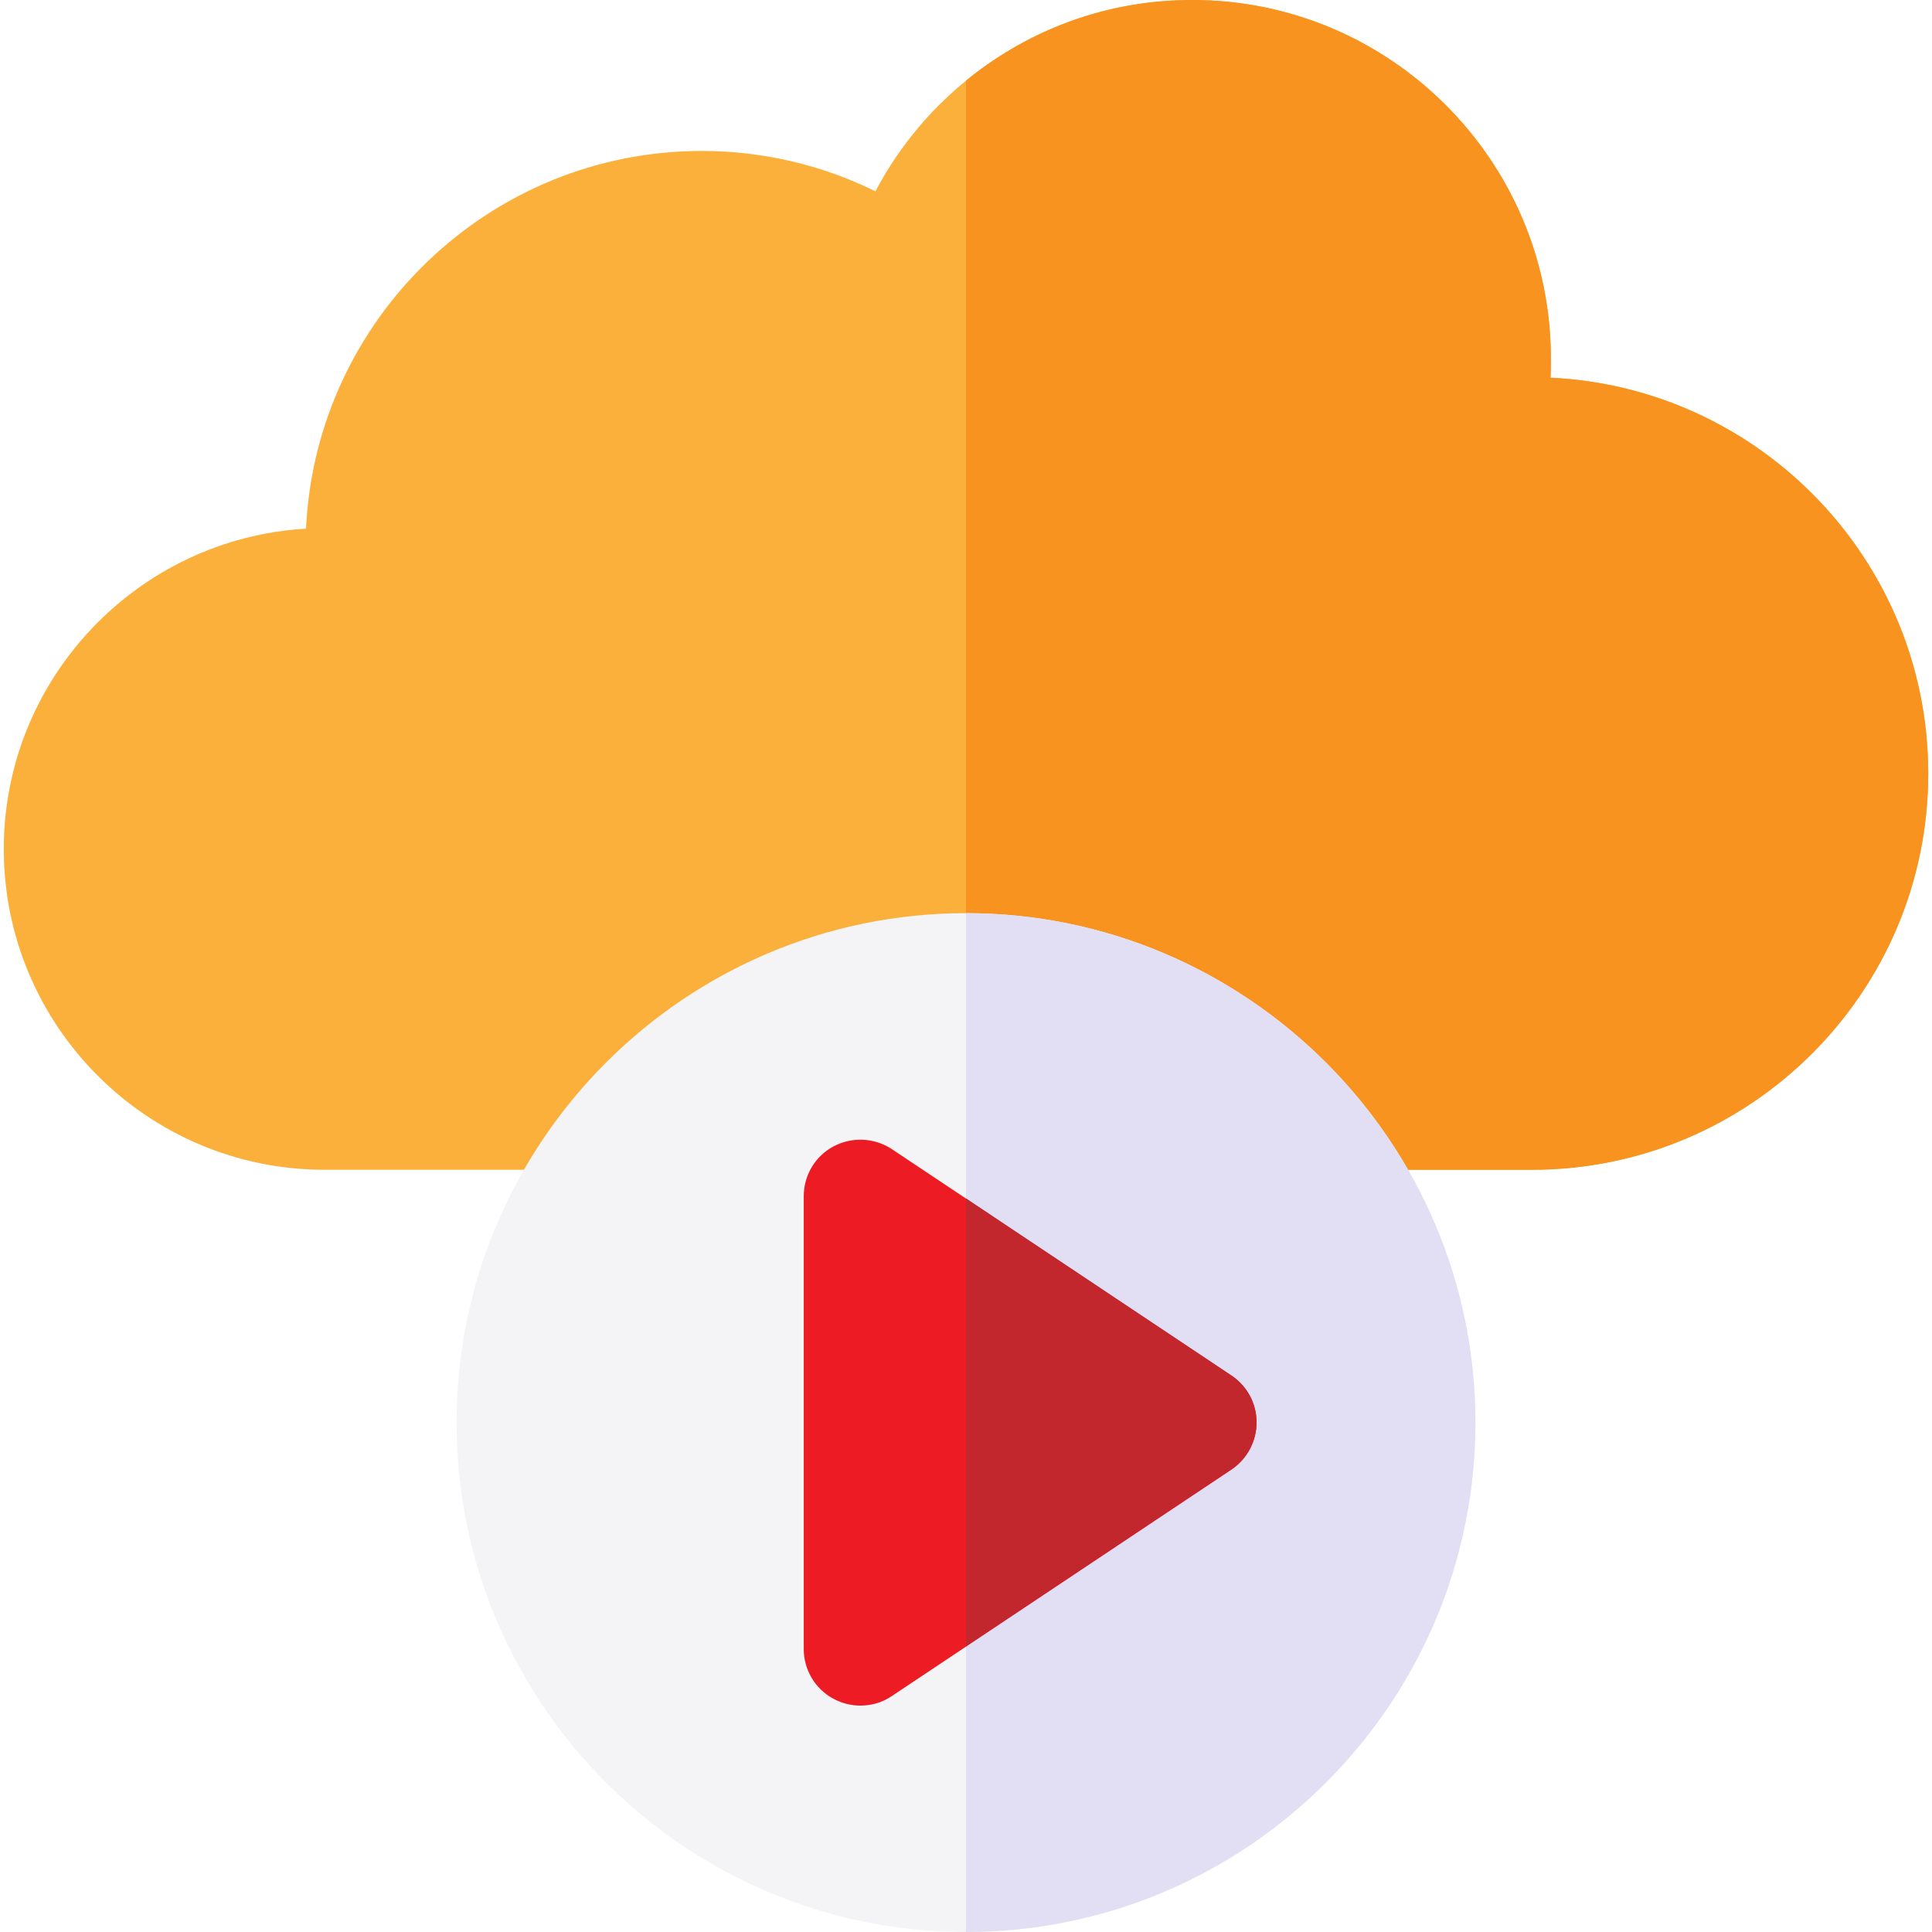
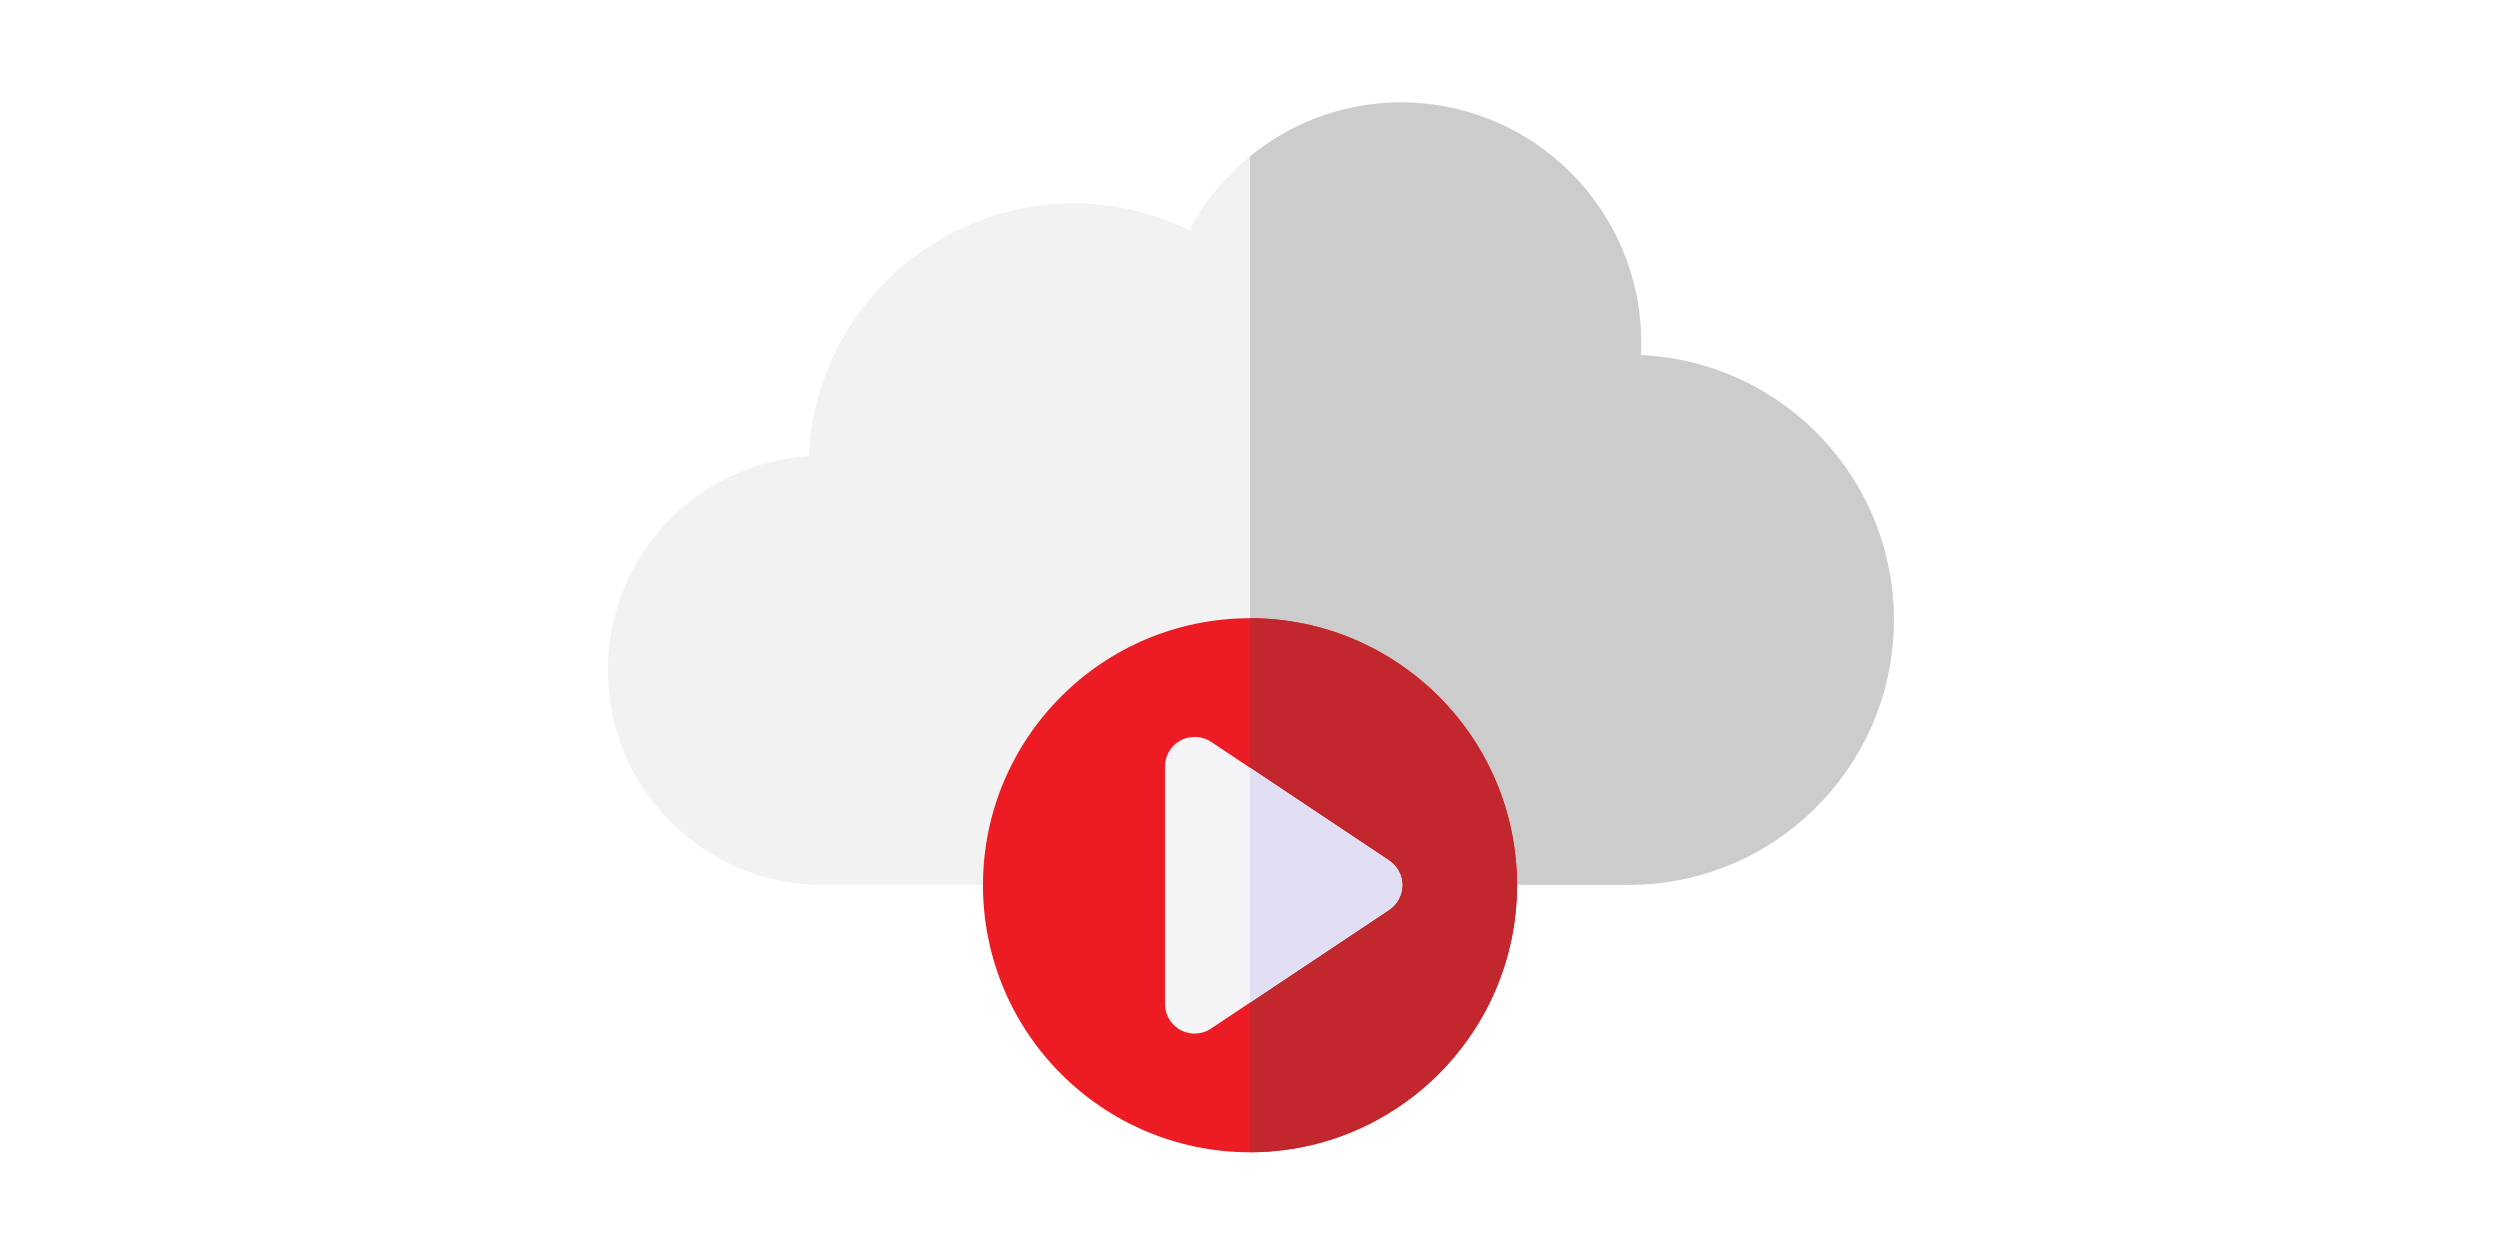
- <svg xmlns="http://www.w3.org/2000/svg" version="1.1" id="Capa_1" x="0px" y="0px" viewBox="0 0 512 512" style="enable-background:new 0 0 512 512;" xml:space="preserve">
-   <style type="text/css">
- 	.st0{fill:#FBB03B;}
- 	.st1{fill:#F7931E;}
- 	.st2{fill:#F4F4F6;}
- 	.st3{fill:#E2DFF4;}
- 	.st4{fill:#ED1C24;}
- 	.st5{fill:#C1272D;}
- </style>
-   <g>
-     <path class="st0" d="M406,310H86c-46.9,0-85-38.1-85-85c0-45.2,35.5-82.3,80.1-84.9C83.7,84.5,129.7,40,186,40   c16.1,0,31.8,3.7,46,10.7c6.4-12.2,15.5-22.9,26.5-31.3C275.2,6.7,295,0,316,0c52.4,0,95,42.6,95,95c0,1.7,0,3.4-0.1,5.1   C466.5,102.7,511,148.7,511,205C511,262.9,463.9,310,406,310z" />
-     <path class="st1" d="M410.9,100.1c0.1-1.7,0.1-3.4,0.1-5.1c0-52.4-42.6-95-95-95c-21,0-40.8,6.7-57.5,19.4c-0.9,0.7-1.7,1.3-2.5,2   V310h150c57.9,0,105-47.1,105-105C511,148.7,466.5,102.7,410.9,100.1z" />
-     <path class="st2" d="M256,512c-74.4,0-135-60.6-135-135s60.6-135,135-135s135,60.6,135,135S330.4,512,256,512z" />
-     <path class="st3" d="M391,377c0-74.4-60.6-135-135-135v270C330.4,512,391,451.4,391,377z" />
-     <path class="st4" d="M228,452c-2.4,0-4.9-0.6-7.1-1.8c-4.9-2.6-7.9-7.7-7.9-13.2V317c0-5.5,3-10.6,7.9-13.2   c4.9-2.6,10.8-2.3,15.4,0.7l90,60c4.2,2.8,6.7,7.5,6.7,12.5s-2.5,9.7-6.7,12.5l-90,60C233.8,451.2,230.9,452,228,452L228,452z" />
-     <path class="st5" d="M326.3,364.5L256,317.6v118.7l70.3-46.9c4.2-2.8,6.7-7.5,6.7-12.5S330.5,367.3,326.3,364.5L326.3,364.5z" />
-   </g>
+ <svg xmlns="http://www.w3.org/2000/svg" id="Capa_1" data-name="Capa 1" viewBox="0 0 1020.5 512">
+   <defs>
+     <style>.cls-1{fill:#f2f2f2;}.cls-2{fill:#ccc;}.cls-3{fill:#ed1c24;}.cls-4{fill:#c1272d;}.cls-5{fill:#f4f4f6;}.cls-6{fill:#e2dff4;}</style>
+   </defs>
+   <path class="cls-1" d="M664.77,361.18H335.12a87.59,87.59,0,0,1-5-175A108.33,108.33,0,0,1,438.14,83a107.06,107.06,0,0,1,47.39,11,98,98,0,0,1,27.3-32.24,96.9,96.9,0,0,1,59.23-20,98,98,0,0,1,97.87,97.87c0,1.75,0,3.5-.1,5.25a108.17,108.17,0,0,1-5,216.23Z" />
+   <path class="cls-2" d="M669.82,144.95c.1-1.75.1-3.5.1-5.25a98,98,0,0,0-97.87-97.87,96.9,96.9,0,0,0-59.23,20c-.93.72-1.75,1.34-2.58,2.06v297.3H664.77a108.17,108.17,0,0,0,5-216.23Z" />
+   <path class="cls-3" d="M510.25,470.36a109,109,0,1,1,109-109A109.18,109.18,0,0,1,510.25,470.36Z" />
+   <path class="cls-4" d="M619.27,361.34a109.18,109.18,0,0,0-109-109v218A109.18,109.18,0,0,0,619.27,361.34Z" />
+   <path class="cls-5" d="M487.64,421.91a12.14,12.14,0,0,1-12.11-12.11V312.89a12.05,12.05,0,0,1,6.38-10.66,12.26,12.26,0,0,1,12.44.57L567,351.24a12.12,12.12,0,0,1,0,20.19l-72.68,48.45a11.87,11.87,0,0,1-6.7,2Z" />
+   <path class="cls-6" d="M567,351.24l-56.77-37.87v95.86L567,371.35a12.14,12.14,0,0,0,5.41-10.09,12,12,0,0,0-5.41-10Z" />
</svg>
